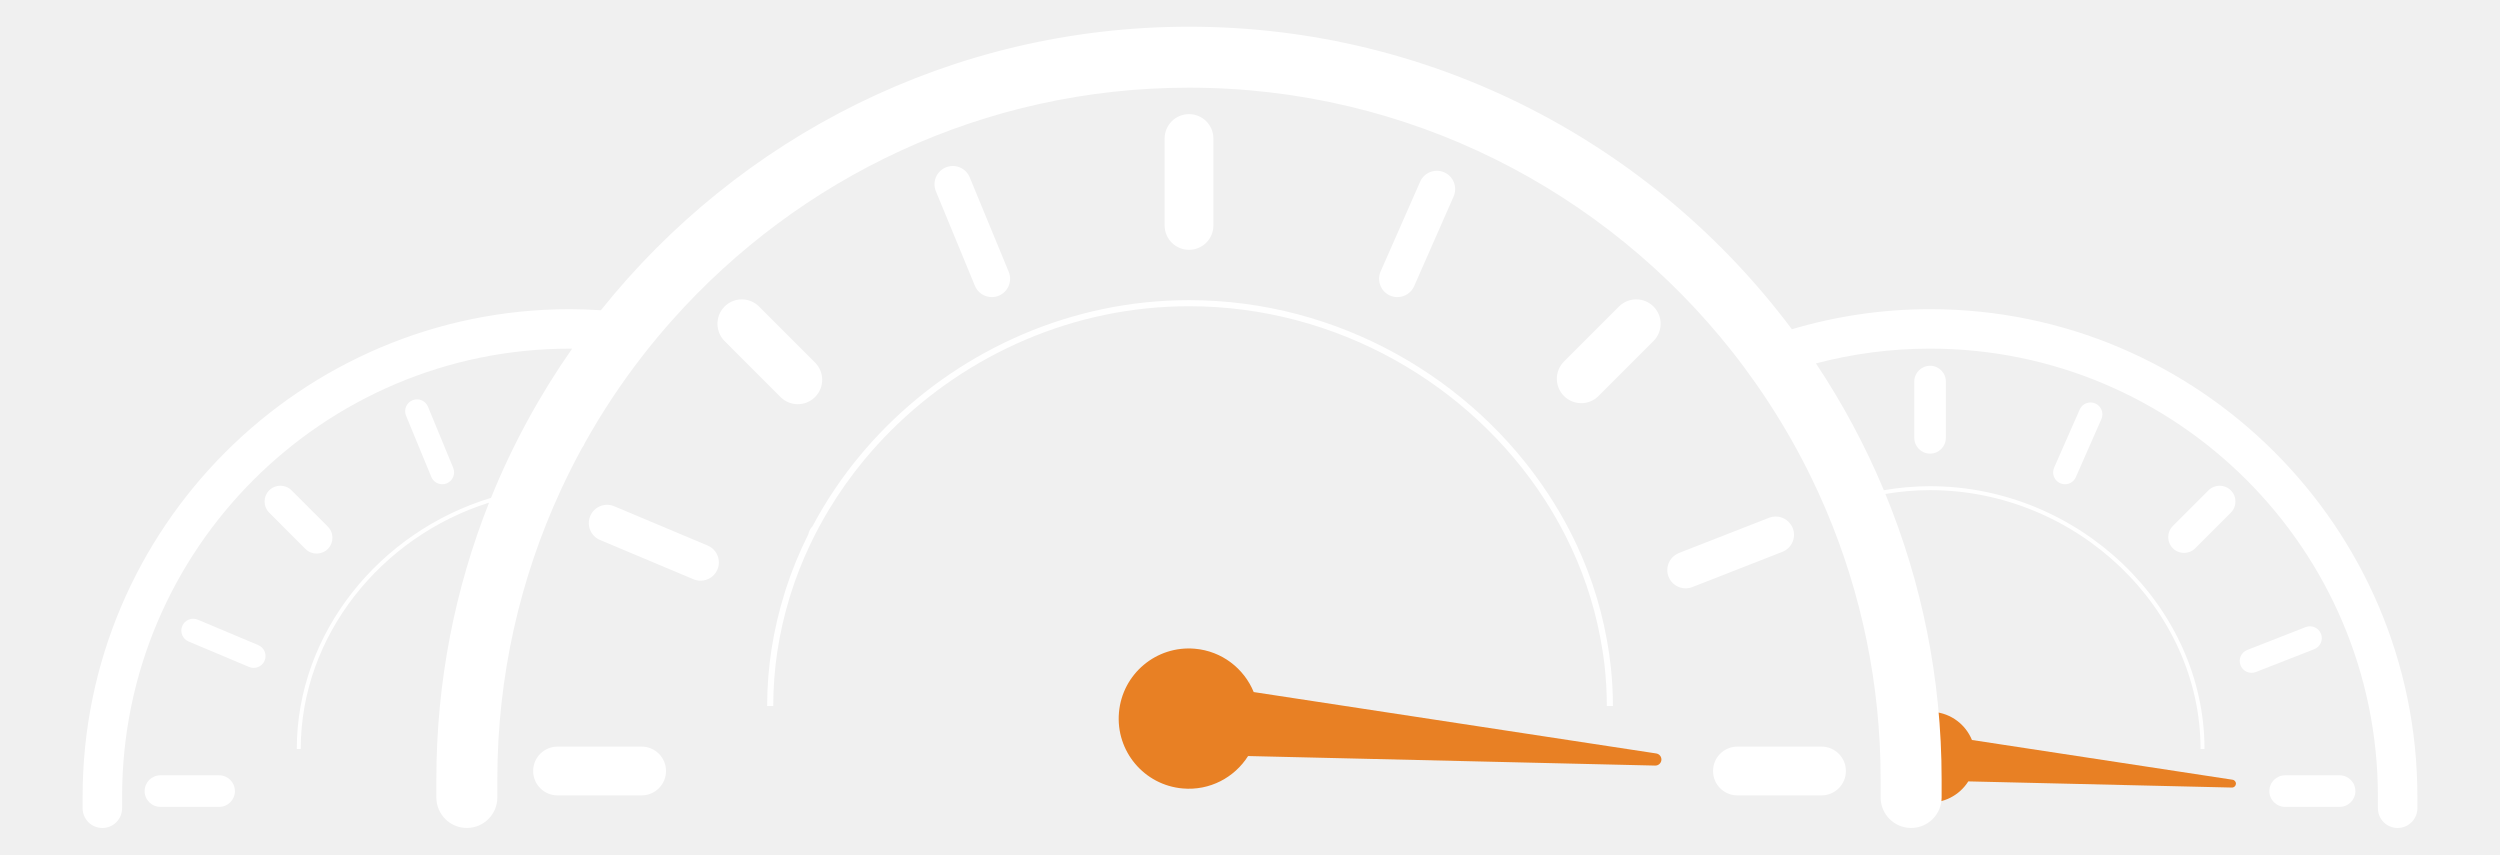
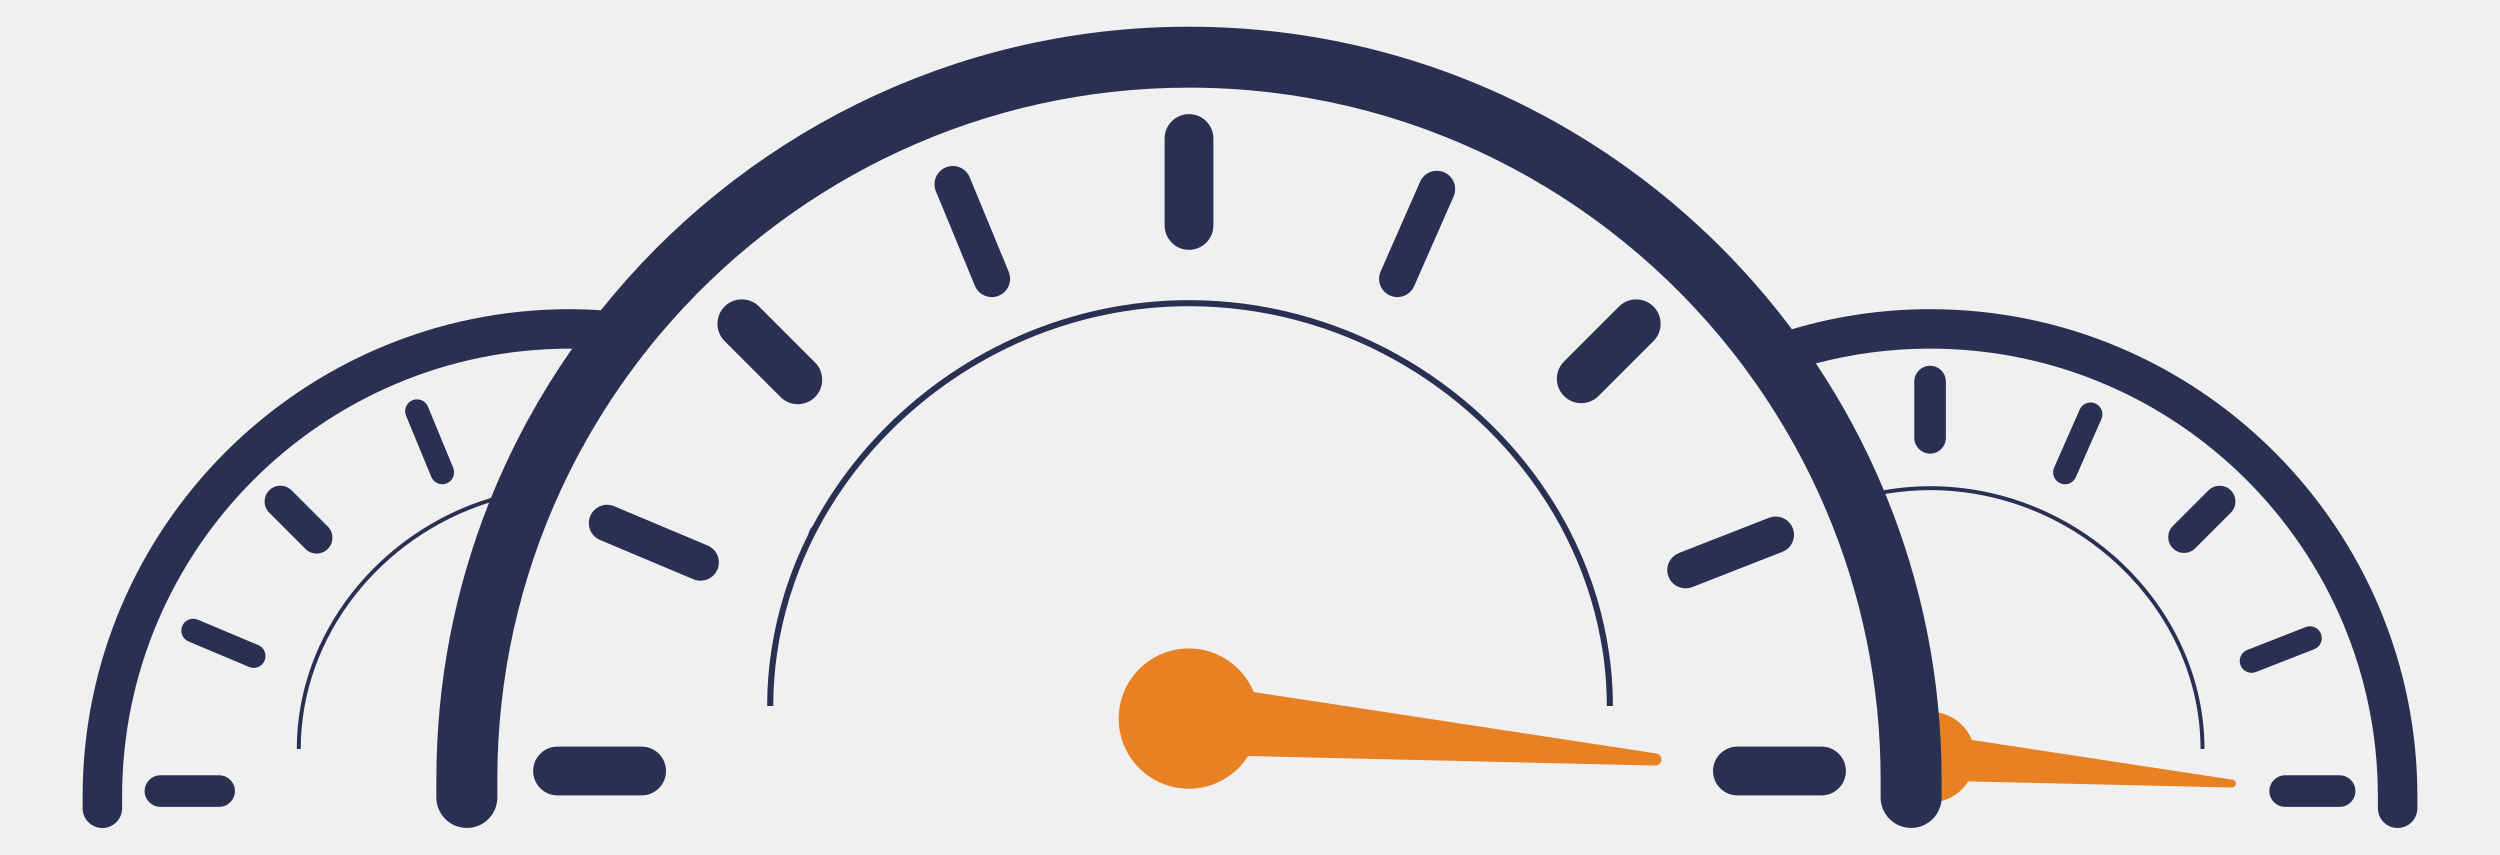
<svg xmlns="http://www.w3.org/2000/svg" version="1.1" id="Layer_1" x="0px" y="0px" width="234px" height="80px" viewBox="0 0 234 80" enable-background="new 0 0 234 80" xml:space="preserve">
  <g>
    <g>
-       <path fill="#E88024" d="M155.014,70.522l-37.667-5.745c-0.902-2.2-2.967-3.834-5.501-4.055c-3.61-0.318-6.796,2.354-7.111,5.966    c-0.318,3.614,2.354,6.798,5.966,7.112c2.531,0.223,4.849-1.025,6.119-3.034l38.095,0.892c0.305,0.012,0.565-0.218,0.593-0.521    C155.531,70.834,155.316,70.563,155.014,70.522z" />
+       <path fill="#E88024" d="M155.014,70.521l-37.667-5.744c-0.902-2.2-2.967-3.834-5.501-4.055c-3.61-0.318-6.796,2.354-7.111,5.965    c-0.318,3.614,2.354,6.799,5.966,7.112c2.531,0.224,4.849-1.024,6.119-3.034l38.095,0.893c0.306,0.012,0.565-0.219,0.593-0.521    C155.531,70.834,155.316,70.563,155.014,70.521z" />
    </g>
    <g>
-       <path fill="#E88024" d="M208.964,72.982l-24.39-3.719c-0.584-1.427-1.922-2.484-3.562-2.628c-2.339-0.205-4.399,1.524-4.604,3.864    s1.524,4.401,3.862,4.604c1.64,0.144,3.141-0.664,3.963-1.965l24.666,0.577c0.197,0.008,0.366-0.14,0.384-0.337    C209.299,73.183,209.158,73.008,208.964,72.982z" />
+       <path fill="#E88024" d="M208.964,72.982l-24.39-3.719c-0.584-1.428-1.922-2.484-3.563-2.629c-2.339-0.205-4.398,1.524-4.604,3.864    s1.523,4.401,3.861,4.604c1.641,0.144,3.142-0.664,3.963-1.965l24.666,0.576c0.197,0.008,0.367-0.14,0.385-0.337    C209.299,73.184,209.158,73.008,208.964,72.982z" />
    </g>
    <g>
-       <path fill="#FFFFFF" d="M113.575,21.101v-8.136c0-1.261-1.022-2.283-2.283-2.283s-2.283,1.022-2.283,2.283v8.136    c0,1.26,1.022,2.283,2.283,2.283S113.575,22.361,113.575,21.101z" />
-       <path fill="#FFFFFF" d="M170.493,69.882h-7.869c-1.263,0-2.284,1.022-2.284,2.283c0,1.262,1.021,2.284,2.284,2.284h7.869    c1.261,0,2.284-1.022,2.284-2.284C172.777,70.904,171.754,69.882,170.493,69.882z" />
-       <path fill="#FFFFFF" d="M60.057,69.882h-7.87c-1.262,0-2.284,1.022-2.284,2.283c0,1.262,1.022,2.284,2.284,2.284h7.87    c1.26,0,2.282-1.022,2.282-2.284C62.339,70.904,61.316,69.882,60.057,69.882z" />
-       <path fill="#FFFFFF" d="M151.538,28.691l-5.148,5.148c-0.893,0.892-0.893,2.337,0,3.229c0.446,0.447,1.031,0.669,1.615,0.669    c0.583,0,1.168-0.223,1.614-0.669l5.148-5.148c0.892-0.892,0.892-2.337,0-3.229C153.875,27.8,152.431,27.8,151.538,28.691z" />
-       <path fill="#FFFFFF" d="M130.795,27.809c0.659,0,1.288-0.382,1.569-1.023l3.695-8.397c0.381-0.867-0.013-1.877-0.878-2.259    c-0.869-0.378-1.877,0.014-2.257,0.878l-3.696,8.398c-0.381,0.867,0.013,1.877,0.878,2.259    C130.332,27.761,130.566,27.809,130.795,27.809z" />
-       <path fill="#FFFFFF" d="M66.237,51.063l-8.748-3.678c-0.872-0.369-1.876,0.043-2.242,0.916c-0.367,0.872,0.044,1.875,0.916,2.241    l8.746,3.678c0.217,0.092,0.442,0.134,0.663,0.134c0.669,0,1.305-0.393,1.58-1.05C67.519,52.434,67.108,51.43,66.237,51.063z" />
-       <path fill="#FFFFFF" d="M92.834,27.809c0.218,0,0.438-0.042,0.653-0.13c0.873-0.36,1.289-1.362,0.929-2.237l-3.651-8.845    c-0.361-0.875-1.358-1.289-2.236-0.93c-0.874,0.36-1.291,1.362-0.93,2.236l3.651,8.846C91.522,27.411,92.161,27.809,92.834,27.809    z" />
-       <path fill="#FFFFFF" d="M180.652,28.938c-4.491,0-8.829,0.663-12.932,1.879C154.861,13.638,134.354,2.5,111.291,2.5    c-22.255,0-42.129,10.375-55.048,26.539c-0.959-0.06-1.924-0.101-2.896-0.101c-25.151,0-45.614,20.462-45.614,45.613v1.101    c0,1.02,0.827,1.848,1.849,1.848c1.021,0,1.847-0.828,1.847-1.848v-1.101c0-23.113,18.805-41.918,41.919-41.918    c0.067,0,0.133,0.005,0.201,0.005c-3.028,4.327-5.584,9.005-7.591,13.964c-10.39,3.135-18.178,12.632-18.178,23.504h0.37    c0-10.608,7.532-19.886,17.626-23.059c-3.181,8.02-4.933,16.758-4.933,25.897v1.699c0,1.576,1.278,2.854,2.854,2.854    c1.577,0,2.854-1.278,2.854-2.854v-1.699c0-9.65,2.126-18.811,5.929-27.045c0.058-0.125,0.116-0.25,0.175-0.375    c0.576-1.23,1.19-2.439,1.842-3.626c0.101-0.126,0.183-0.269,0.238-0.425c1.619-2.9,3.454-5.663,5.485-8.268    c0.867-1.113,1.772-2.196,2.71-3.249c11.865-13.334,29.147-21.75,48.36-21.75c20.586,0,38.957,9.659,50.823,24.681    c0.781,0.989,1.531,2.003,2.255,3.037c0.409,0.583,0.807,1.173,1.194,1.769c1.493,2.29,2.848,4.678,4.045,7.155    c0.42,0.866,0.818,1.743,1.199,2.63c0.049,0.112,0.098,0.225,0.146,0.338c3.268,7.729,5.076,16.222,5.076,25.128v1.699    c0,1.576,1.278,2.854,2.854,2.854s2.854-1.278,2.854-2.854v-1.699c0-9.449-1.873-18.47-5.264-26.71    c1.363-0.23,2.758-0.357,4.178-0.357c13.727,0,25.322,11.097,25.322,24.229h0.369c0-13.333-11.765-24.598-25.691-24.598    c-1.469,0-2.911,0.134-4.321,0.377c-1.743-4.176-3.877-8.145-6.356-11.87c3.411-0.899,6.988-1.383,10.678-1.383    c23.114,0,41.92,18.805,41.92,41.918v1.101c0,1.02,0.826,1.848,1.848,1.848c1.021,0,1.848-0.828,1.848-1.848v-1.101    C226.268,49.4,205.805,28.938,180.652,28.938z" />
-       <path fill="#FFFFFF" d="M162.758,53.245l4.073-1.593c0.881-0.344,1.316-1.338,0.973-2.218c-0.005-0.014-0.014-0.024-0.019-0.035    c-0.048-0.116-0.109-0.225-0.179-0.322c-0.444-0.633-1.272-0.906-2.021-0.615l-7.708,3.013l-0.729,0.285    c-0.03,0.013-0.058,0.031-0.087,0.044c-0.819,0.376-1.217,1.325-0.886,2.175c0.264,0.677,0.912,1.09,1.596,1.09    c0.207,0,0.419-0.038,0.624-0.117l3.518-1.375L162.758,53.245z" />
-       <path fill="#FFFFFF" d="M179.177,35.714v5.267c0,0.816,0.661,1.479,1.477,1.479c0.817,0,1.479-0.662,1.479-1.479v-5.267    c0-0.817-0.661-1.479-1.479-1.479C179.838,34.236,179.177,34.897,179.177,35.714z" />
-       <path fill="#FFFFFF" d="M218.986,72.567h-5.096c-0.816,0-1.479,0.662-1.479,1.479c0,0.816,0.662,1.478,1.479,1.478h5.096    c0.816,0,1.479-0.661,1.479-1.478C220.465,73.229,219.803,72.567,218.986,72.567z" />
-       <path fill="#FFFFFF" d="M206.712,45.898l-3.332,3.332c-0.578,0.578-0.578,1.513,0,2.091c0.289,0.289,0.666,0.433,1.045,0.433    s0.757-0.144,1.047-0.433l3.332-3.334c0.578-0.577,0.578-1.513,0-2.089C208.227,45.319,207.291,45.319,206.712,45.898z" />
-       <path fill="#FFFFFF" d="M194.661,38.331l-2.394,5.438c-0.247,0.562,0.009,1.216,0.569,1.464c0.146,0.063,0.296,0.094,0.446,0.094    c0.427,0,0.832-0.247,1.015-0.663l2.394-5.438c0.247-0.561-0.008-1.216-0.569-1.462C195.56,37.518,194.906,37.771,194.661,38.331z    " />
-       <path fill="#FFFFFF" d="M150.413,59.934c-0.642-3.597-1.827-7.042-3.48-10.248c-0.608-1.18-1.282-2.325-2.012-3.435    c-7.086-10.802-19.649-18.158-33.63-18.158c-10.978,0-21.074,4.584-28.313,11.821c-0.874,0.873-1.704,1.784-2.49,2.731    c-1.7,2.048-3.189,4.26-4.432,6.606c-0.205,0.213-0.337,0.471-0.39,0.742c-0.829,1.655-1.538,3.37-2.112,5.14    c-0.046,0.14-0.084,0.281-0.128,0.421c-1.047,3.36-1.621,6.892-1.621,10.53h0.571c0-3.44,0.523-6.786,1.478-9.976    c0.044-0.146,0.087-0.292,0.133-0.438c0.503-1.607,1.119-3.175,1.839-4.691c0.526-1.109,1.106-2.19,1.739-3.242    c0.996-1.654,2.117-3.231,3.352-4.721c0.787-0.948,1.618-1.858,2.491-2.73c7.133-7.116,17.075-11.623,27.884-11.623    c13.853,0,26.3,7.321,33.261,18.054c0.732,1.127,1.403,2.293,2.008,3.491c1.503,2.972,2.596,6.148,3.222,9.459    c0.161,0.85,0.3,1.705,0.399,2.572c0.142,1.266,0.217,2.548,0.217,3.844h0.57c0-1.216-0.068-2.421-0.191-3.61    C150.688,61.62,150.563,60.773,150.413,59.934z" />
-       <path fill="#FFFFFF" d="M217.244,59.327c-0.223-0.571-0.867-0.852-1.437-0.63l-5.463,2.137c-0.57,0.223-0.852,0.865-0.63,1.436    c0.173,0.439,0.591,0.706,1.034,0.706c0.135,0,0.271-0.024,0.403-0.076l5.462-2.136C217.186,60.541,217.468,59.897,217.244,59.327    z" />
-       <path fill="#FFFFFF" d="M74.674,37.832c0.584,0,1.169-0.222,1.614-0.669c0.449-0.448,0.672-1.038,0.669-1.626    c-0.004-0.58-0.227-1.16-0.669-1.604l-5.24-5.242c-0.89-0.892-2.337-0.892-3.229,0c-0.66,0.66-0.829,1.622-0.512,2.44    c0.111,0.287,0.278,0.558,0.512,0.789l5.24,5.243C73.504,37.61,74.09,37.832,74.674,37.832z" />
-       <path fill="#FFFFFF" d="M20.51,72.567h-5.494c-0.817,0-1.479,0.662-1.479,1.479c0,0.816,0.662,1.478,1.479,1.478h5.494    c0.816,0,1.479-0.661,1.479-1.478C21.988,73.229,21.326,72.567,20.51,72.567z" />
-       <path fill="#FFFFFF" d="M29.637,51.816c0.379,0,0.757-0.146,1.046-0.434c0.578-0.577,0.578-1.514,0-2.092l-3.393-3.393    c-0.577-0.579-1.514-0.579-2.092,0c-0.576,0.575-0.576,1.512,0,2.089l3.394,3.396C28.88,51.671,29.259,51.816,29.637,51.816z" />
-       <path fill="#FFFFFF" d="M24.174,60.382l-5.663-2.381c-0.565-0.238-1.216,0.029-1.452,0.592c-0.237,0.566,0.027,1.216,0.593,1.452    l5.663,2.382c0.14,0.06,0.286,0.087,0.429,0.087c0.434,0,0.846-0.254,1.023-0.679C25.005,61.27,24.739,60.621,24.174,60.382z" />
-       <path fill="#FFFFFF" d="M41.396,45.326c0.142,0,0.284-0.027,0.423-0.084c0.565-0.235,0.835-0.882,0.602-1.449l-2.364-5.728    c-0.234-0.566-0.879-0.836-1.448-0.602c-0.566,0.232-0.835,0.882-0.603,1.447l2.364,5.729    C40.548,45.067,40.959,45.326,41.396,45.326z" />
+       <path fill="#2A3052" d="M113.575,21.101v-8.136c0-1.261-1.022-2.283-2.283-2.283c-1.261,0-2.283,1.022-2.283,2.283v8.136    c0,1.26,1.022,2.283,2.283,2.283C112.553,23.384,113.575,22.361,113.575,21.101z" />
+       <path fill="#2A3052" d="M170.493,69.882h-7.869c-1.263,0-2.284,1.022-2.284,2.283c0,1.262,1.021,2.284,2.284,2.284h7.869    c1.261,0,2.284-1.022,2.284-2.284C172.777,70.904,171.754,69.882,170.493,69.882z" />
+       <path fill="#2A3052" d="M60.057,69.882h-7.87c-1.262,0-2.284,1.022-2.284,2.283c0,1.262,1.022,2.284,2.284,2.284h7.87    c1.26,0,2.282-1.022,2.282-2.284C62.339,70.904,61.316,69.882,60.057,69.882z" />
+       <path fill="#2A3052" d="M151.538,28.691l-5.147,5.148c-0.894,0.892-0.894,2.337,0,3.229c0.445,0.447,1.03,0.669,1.614,0.669    c0.583,0,1.168-0.223,1.614-0.669l5.148-5.148c0.892-0.892,0.892-2.337,0-3.229C153.875,27.8,152.432,27.8,151.538,28.691z" />
+       <path fill="#2A3052" d="M130.795,27.809c0.659,0,1.288-0.382,1.568-1.023l3.695-8.397c0.381-0.867-0.013-1.877-0.877-2.259    c-0.869-0.378-1.877,0.014-2.258,0.878l-3.695,8.398c-0.381,0.867,0.013,1.877,0.877,2.259    C130.332,27.761,130.566,27.809,130.795,27.809z" />
+       <path fill="#2A3052" d="M66.237,51.063l-8.748-3.678c-0.872-0.369-1.876,0.043-2.242,0.916c-0.367,0.872,0.044,1.875,0.916,2.241    l8.746,3.679c0.217,0.092,0.442,0.133,0.663,0.133c0.669,0,1.305-0.393,1.58-1.049C67.519,52.434,67.108,51.43,66.237,51.063z" />
+       <path fill="#2A3052" d="M92.834,27.809c0.218,0,0.438-0.042,0.653-0.13c0.873-0.36,1.289-1.362,0.929-2.237l-3.651-8.845    c-0.361-0.875-1.358-1.289-2.236-0.93c-0.874,0.36-1.291,1.362-0.93,2.236l3.651,8.846C91.522,27.411,92.161,27.809,92.834,27.809    z" />
+       <path fill="#2A3052" d="M180.652,28.938c-4.491,0-8.829,0.663-12.932,1.879C154.861,13.638,134.354,2.5,111.291,2.5    c-22.255,0-42.129,10.375-55.048,26.539c-0.959-0.06-1.924-0.101-2.896-0.101c-25.151,0-45.614,20.462-45.614,45.613v1.102    c0,1.02,0.827,1.848,1.849,1.848c1.021,0,1.847-0.828,1.847-1.848v-1.102c0-23.113,18.805-41.918,41.919-41.918    c0.067,0,0.133,0.005,0.201,0.005c-3.028,4.327-5.584,9.004-7.591,13.963C35.568,49.736,27.78,59.234,27.78,70.105h0.37    c0-10.607,7.532-19.885,17.626-23.059c-3.181,8.02-4.933,16.758-4.933,25.896v1.699c0,1.576,1.278,2.854,2.854,2.854    c1.577,0,2.854-1.278,2.854-2.854v-1.699c0-9.649,2.126-18.811,5.929-27.045c0.058-0.125,0.116-0.25,0.175-0.375    c0.576-1.229,1.19-2.438,1.842-3.625c0.101-0.127,0.183-0.27,0.238-0.426c1.619-2.899,3.454-5.663,5.485-8.268    c0.867-1.113,1.772-2.196,2.71-3.249c11.865-13.334,29.147-21.75,48.36-21.75c20.586,0,38.957,9.659,50.823,24.681    c0.781,0.989,1.531,2.003,2.255,3.037c0.409,0.583,0.807,1.173,1.194,1.769c1.492,2.29,2.848,4.678,4.045,7.155    c0.42,0.866,0.817,1.743,1.199,2.631c0.049,0.111,0.098,0.225,0.146,0.338c3.269,7.729,5.075,16.222,5.075,25.127v1.699    c0,1.576,1.279,2.854,2.854,2.854c1.576,0,2.854-1.278,2.854-2.854v-1.699c0-9.448-1.873-18.469-5.264-26.709    c1.362-0.23,2.758-0.357,4.178-0.357c13.727,0,25.322,11.098,25.322,24.229h0.368c0-13.332-11.765-24.598-25.69-24.598    c-1.469,0-2.911,0.135-4.321,0.377c-1.743-4.176-3.877-8.145-6.356-11.87c3.411-0.899,6.988-1.383,10.678-1.383    c23.115,0,41.92,18.806,41.92,41.918v1.101c0,1.021,0.826,1.849,1.849,1.849c1.021,0,1.849-0.828,1.849-1.849V74.55    C226.268,49.4,205.805,28.938,180.652,28.938z" />
+       <path fill="#2A3052" d="M162.758,53.245l4.073-1.593c0.881-0.344,1.315-1.338,0.974-2.219c-0.006-0.014-0.015-0.023-0.02-0.035    c-0.049-0.115-0.109-0.225-0.18-0.321c-0.443-0.634-1.271-0.906-2.021-0.615l-7.708,3.013l-0.729,0.285    c-0.03,0.014-0.059,0.031-0.088,0.045c-0.818,0.375-1.217,1.324-0.886,2.174c0.265,0.678,0.912,1.09,1.597,1.09    c0.207,0,0.418-0.037,0.623-0.116l3.519-1.375L162.758,53.245z" />
+       <path fill="#2A3052" d="M179.177,35.714v5.267c0,0.816,0.661,1.479,1.478,1.479s1.479-0.662,1.479-1.479v-5.267    c0-0.817-0.66-1.479-1.479-1.479C179.838,34.236,179.177,34.897,179.177,35.714z" />
+       <path fill="#2A3052" d="M218.986,72.566h-5.096c-0.816,0-1.479,0.662-1.479,1.479c0,0.815,0.662,1.478,1.479,1.478h5.096    c0.815,0,1.479-0.66,1.479-1.478S219.803,72.566,218.986,72.566z" />
+       <path fill="#2A3052" d="M206.712,45.898l-3.332,3.332c-0.578,0.578-0.578,1.513,0,2.09c0.289,0.289,0.666,0.434,1.045,0.434    c0.38,0,0.757-0.145,1.048-0.434l3.332-3.334c0.577-0.576,0.577-1.512,0-2.088C208.227,45.318,207.291,45.318,206.712,45.898z" />
+       <path fill="#2A3052" d="M194.661,38.331l-2.394,5.438c-0.248,0.562,0.008,1.215,0.568,1.463c0.146,0.063,0.296,0.095,0.446,0.095    c0.427,0,0.831-0.247,1.015-0.663l2.395-5.438c0.246-0.561-0.008-1.216-0.569-1.462C195.561,37.518,194.906,37.771,194.661,38.331    z" />
+       <path fill="#2A3052" d="M150.413,59.934c-0.642-3.597-1.827-7.041-3.479-10.248c-0.608-1.18-1.283-2.324-2.013-3.435    c-7.086-10.802-19.649-18.158-33.63-18.158c-10.978,0-21.074,4.584-28.313,11.821c-0.874,0.873-1.704,1.784-2.49,2.73    c-1.7,2.049-3.189,4.26-4.432,6.606c-0.205,0.213-0.337,0.472-0.39,0.742c-0.829,1.655-1.538,3.37-2.112,5.14    c-0.046,0.141-0.084,0.281-0.128,0.422c-1.047,3.359-1.621,6.891-1.621,10.529h0.571c0-3.439,0.523-6.786,1.478-9.977    c0.044-0.146,0.087-0.291,0.133-0.438c0.503-1.607,1.119-3.175,1.839-4.691c0.526-1.108,1.106-2.189,1.739-3.242    c0.996-1.653,2.117-3.23,3.352-4.721c0.787-0.947,1.618-1.857,2.491-2.729c7.133-7.116,17.075-11.623,27.884-11.623    c13.853,0,26.3,7.321,33.261,18.054c0.732,1.127,1.403,2.293,2.008,3.491c1.504,2.972,2.597,6.147,3.223,9.459    c0.16,0.851,0.3,1.705,0.398,2.571c0.143,1.267,0.217,2.549,0.217,3.845h0.57c0-1.216-0.068-2.421-0.191-3.61    C150.688,61.62,150.563,60.773,150.413,59.934z" />
+       <path fill="#2A3052" d="M217.244,59.327c-0.223-0.571-0.867-0.853-1.438-0.63l-5.463,2.137c-0.57,0.223-0.852,0.865-0.63,1.436    c0.173,0.439,0.591,0.707,1.034,0.707c0.135,0,0.271-0.024,0.402-0.076l5.463-2.137C217.186,60.541,217.468,59.896,217.244,59.327    z" />
+       <path fill="#2A3052" d="M74.674,37.832c0.584,0,1.169-0.222,1.614-0.669c0.449-0.448,0.672-1.038,0.669-1.626    c-0.004-0.58-0.227-1.16-0.669-1.604l-5.24-5.242c-0.89-0.892-2.337-0.892-3.229,0c-0.66,0.66-0.829,1.622-0.512,2.44    c0.111,0.287,0.278,0.558,0.512,0.789l5.24,5.243C73.504,37.61,74.09,37.832,74.674,37.832z" />
+       <path fill="#2A3052" d="M20.51,72.566h-5.494c-0.817,0-1.479,0.662-1.479,1.479c0,0.815,0.662,1.478,1.479,1.478h5.494    c0.816,0,1.479-0.66,1.479-1.478C21.988,73.229,21.326,72.566,20.51,72.566z" />
+       <path fill="#2A3052" d="M29.637,51.816c0.379,0,0.757-0.146,1.046-0.435c0.578-0.577,0.578-1.514,0-2.092l-3.393-3.394    c-0.577-0.578-1.514-0.578-2.092,0c-0.576,0.576-0.576,1.513,0,2.09l3.394,3.396C28.88,51.671,29.259,51.816,29.637,51.816z" />
+       <path fill="#2A3052" d="M24.174,60.382l-5.663-2.381c-0.565-0.237-1.216,0.028-1.452,0.592c-0.237,0.566,0.027,1.216,0.593,1.452    l5.663,2.382c0.14,0.06,0.286,0.087,0.429,0.087c0.434,0,0.846-0.254,1.023-0.679C25.005,61.27,24.739,60.621,24.174,60.382z" />
+       <path fill="#2A3052" d="M41.396,45.326c0.142,0,0.284-0.027,0.423-0.084c0.565-0.235,0.835-0.883,0.602-1.449l-2.364-5.728    c-0.234-0.566-0.879-0.836-1.448-0.602c-0.566,0.232-0.835,0.882-0.603,1.447l2.364,5.729    C40.548,45.066,40.959,45.326,41.396,45.326z" />
    </g>
  </g>
</svg>
